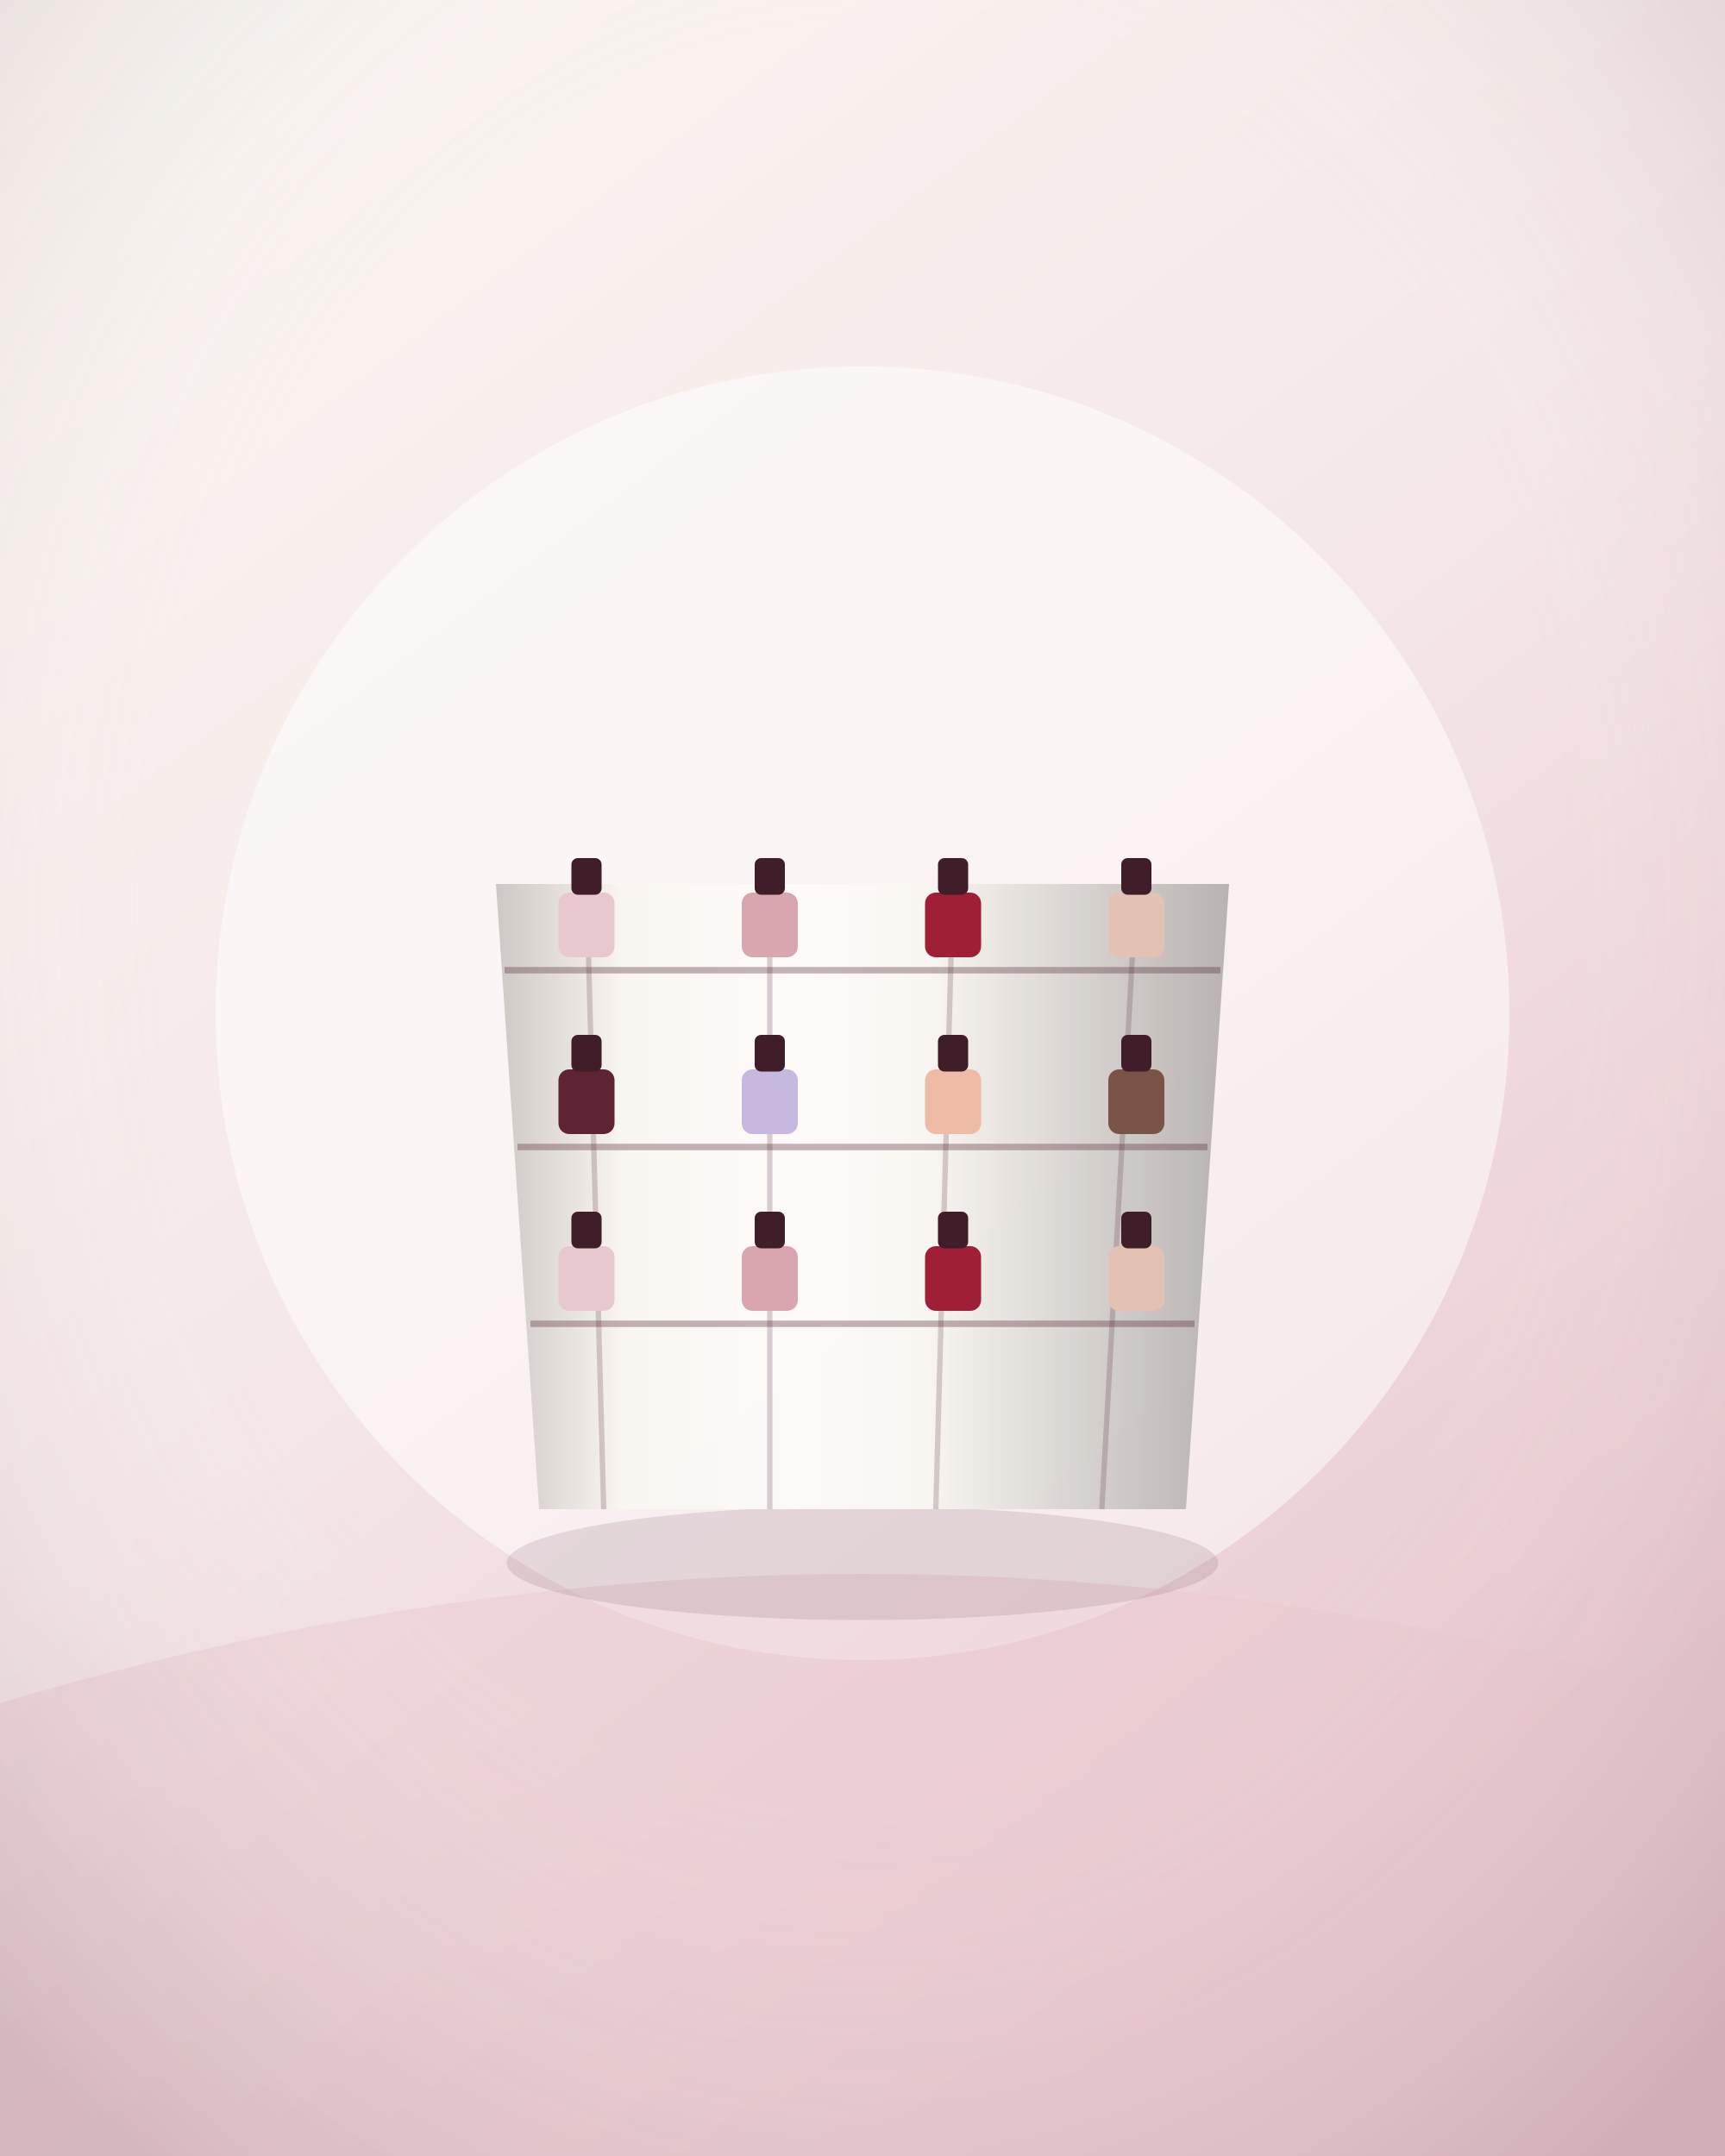
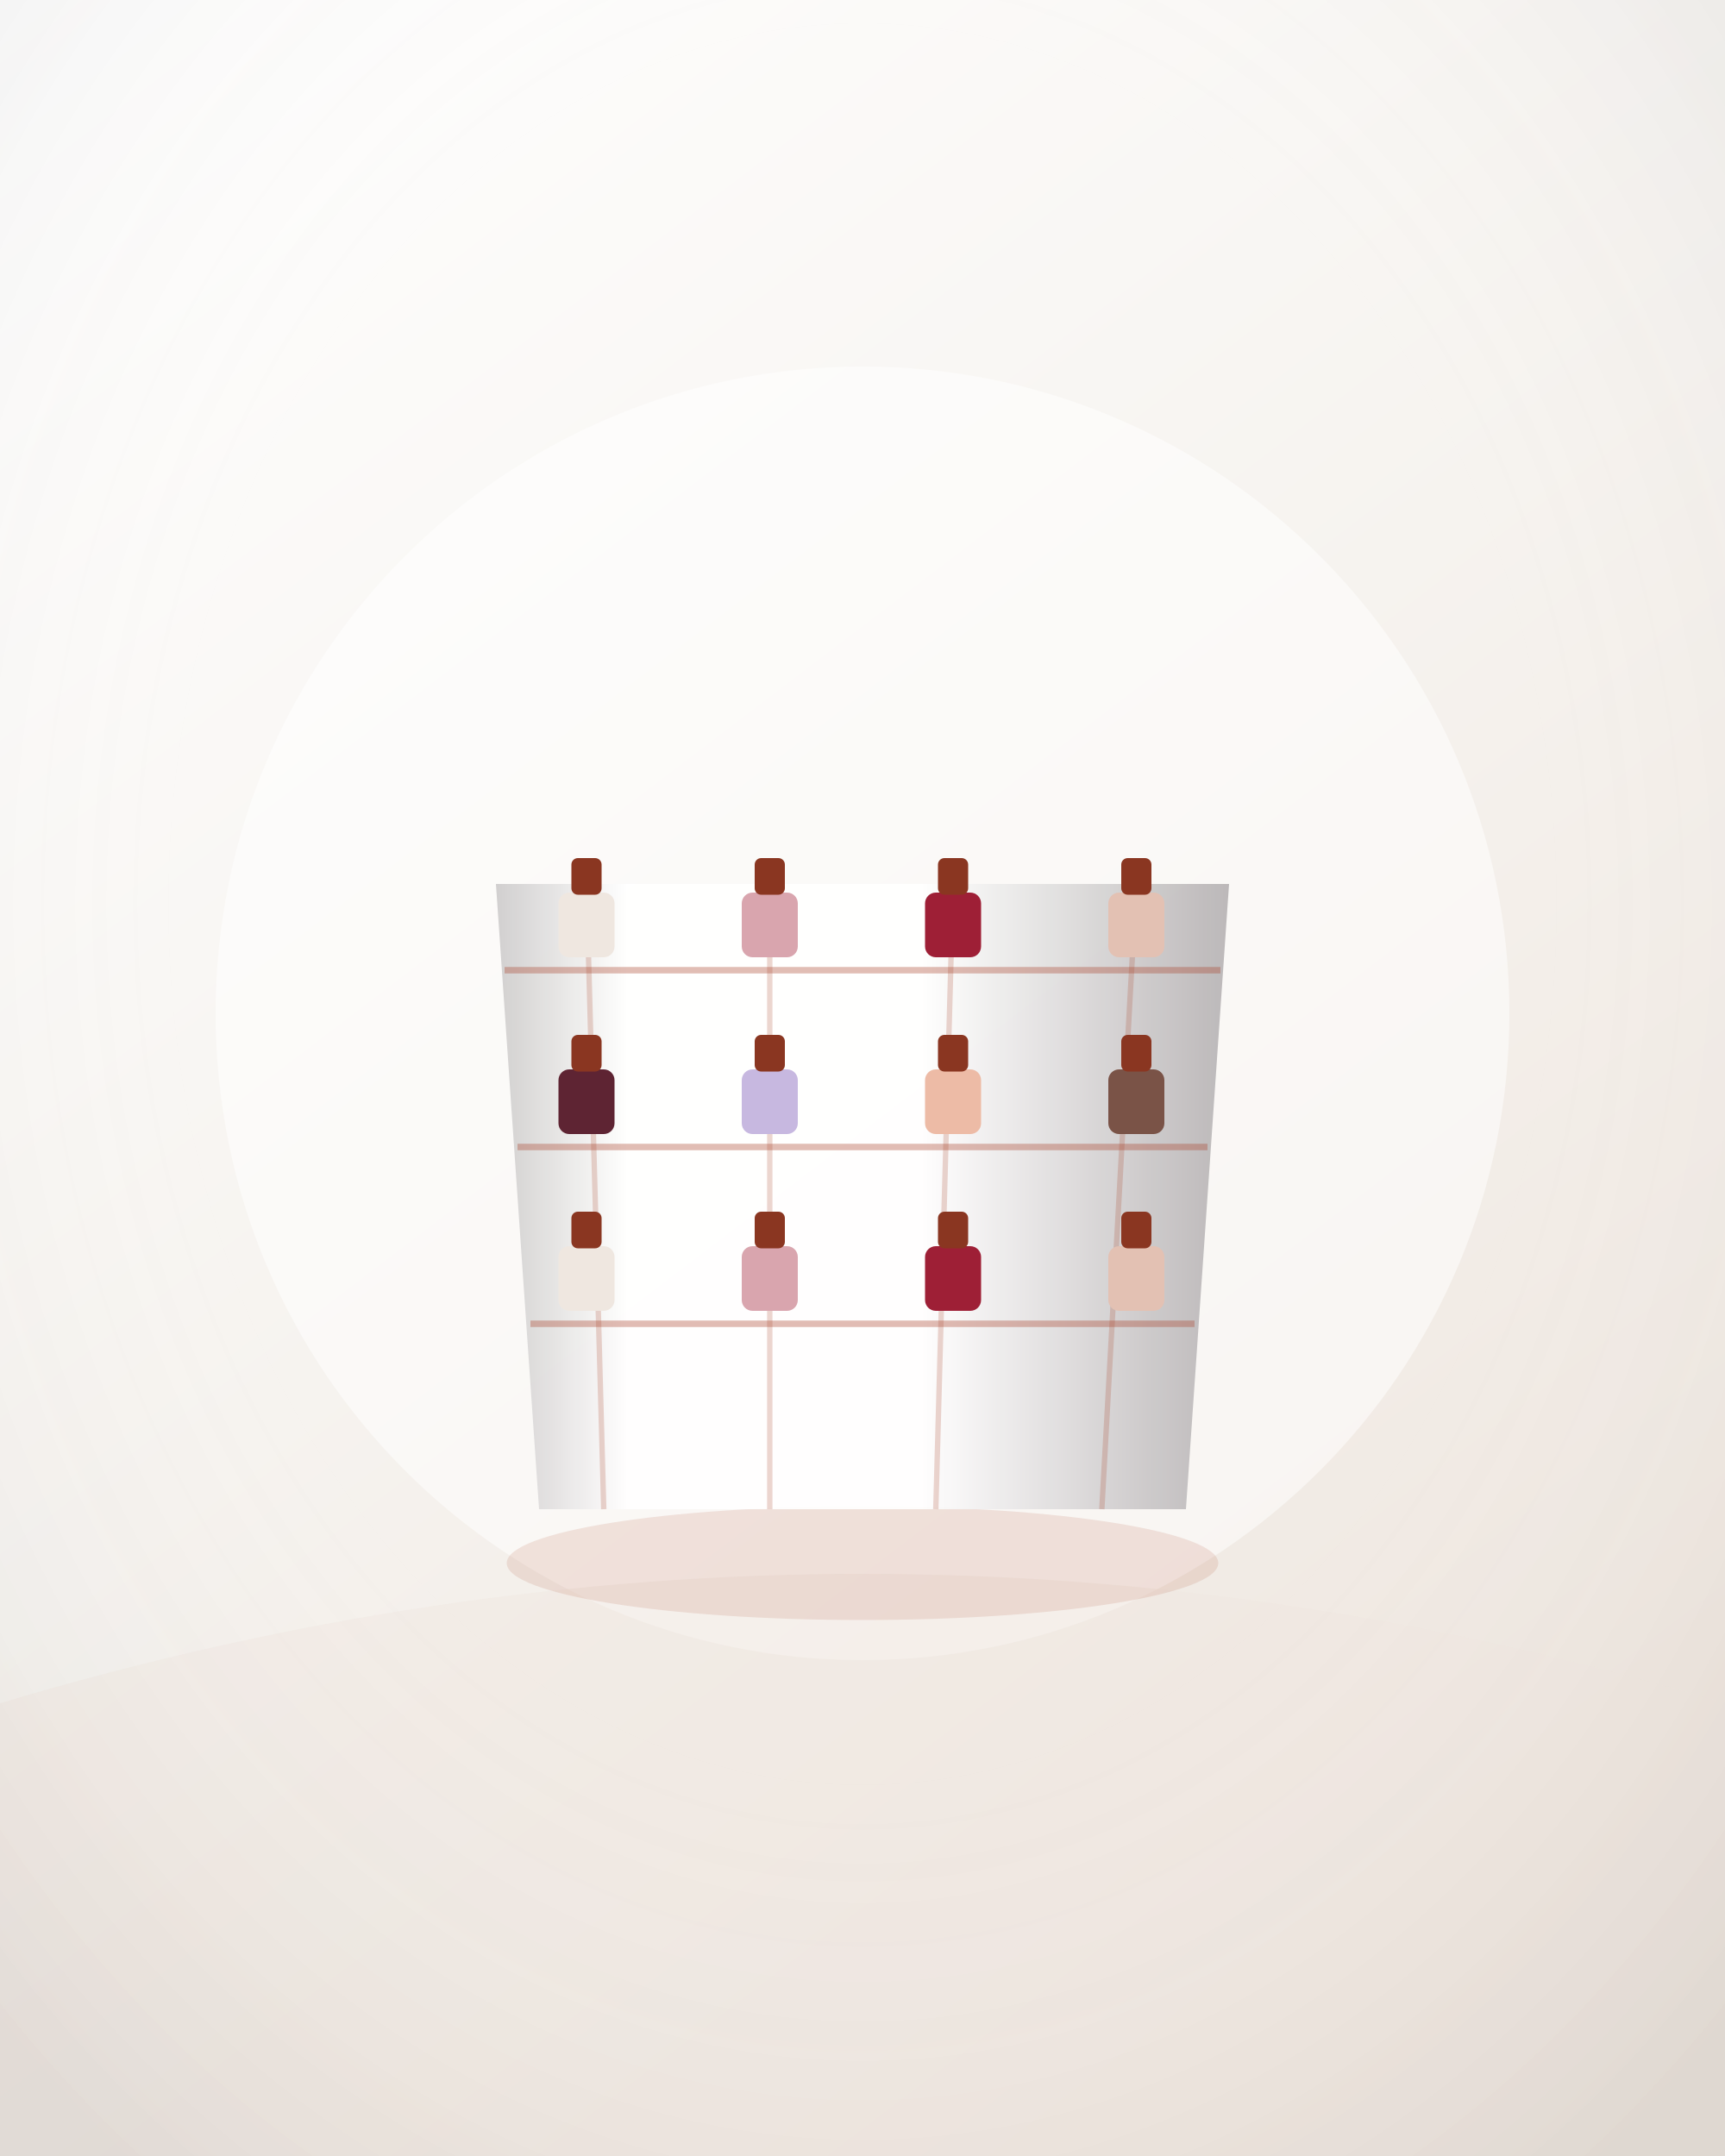
<svg xmlns="http://www.w3.org/2000/svg" viewBox="0 0 800 1000" width="800" height="1000" role="img">
  <defs>
    <linearGradient id="bg104" x1="0" y1="0" x2=".6" y2="1">
-       <stop offset="0" stop-color="#FAF7F2" />
-       <stop offset=".55" stop-color="#F5E7E8" />
-       <stop offset="1" stop-color="#E8C8CF" />
+       <stop offset="0" stop-color="#FFFFFF" />
+       <stop offset=".55" stop-color="#F6F3EF" />
+       <stop offset="1" stop-color="#EFE7E0" />
    </linearGradient>
    <radialGradient id="v105" cx=".5" cy=".42" r=".72">
      <stop offset=".55" stop-color="#fff" stop-opacity="0" />
-       <stop offset="1" stop-color="#572B3A" stop-opacity=".16" />
+       <stop offset="1" stop-color="#141110" stop-opacity=".07" />
    </radialGradient>
    <linearGradient id="g103" x1="0" y1="0" x2="1" y2="0">
-       <stop offset="0" stop-color="#c9c4c1" />
-       <stop offset=".18" stop-color="#FAF7F2" />
-       <stop offset=".42" stop-color="#fdfbf9" />
-       <stop offset=".58" stop-color="#FAF7F2" />
-       <stop offset="1" stop-color="#b2adab" />
+       <stop offset="0" stop-color="#cdcbcb" />
+       <stop offset=".18" stop-color="#FFFFFF" />
+       <stop offset=".42" stop-color="#ffffff" />
+       <stop offset=".58" stop-color="#FFFFFF" />
+       <stop offset="1" stop-color="#b6b3b4" />
    </linearGradient>
  </defs>
  <rect width="800" height="1000" fill="url(#bg104)" />
  <circle cx="400" cy="470" r="300" fill="#fff" opacity=".5" />
-   <path d="M0 1000 L0 790 Q 400 670 800 790 L800 1000 Z" fill="#E8C8CF" opacity=".45" />
+   <path d="M0 1000 L0 790 Q 400 670 800 790 L800 1000 Z" fill="#EFE7E0" opacity=".45" />
  <g transform="translate(400,520) rotate(0) scale(1)">
-     <ellipse cx="0" cy="205" rx="165" ry="26.4" fill="#572B3A" opacity=".13" />
+     <ellipse cx="0" cy="205" rx="165" ry="26.4" fill="#A8432A" opacity=".13" />
    <path d="M-170 -110 L170 -110 L150 180 L-150 180 Z" fill="url(#g103)" opacity=".92" />
-     <path d="M-166 -70 L166 -70" stroke="#572B3A" stroke-width="3" opacity=".35" />
-     <path d="M-160 12 L160 12" stroke="#572B3A" stroke-width="3" opacity=".35" />
-     <path d="M-154 94 L154 94" stroke="#572B3A" stroke-width="3" opacity=".35" />
-     <path d="M-128 -110 L-120 180" stroke="#572B3A" stroke-width="2.5" opacity=".22" />
-     <path d="M-43 -110 L-43 180" stroke="#572B3A" stroke-width="2.5" opacity=".22" />
-     <path d="M42 -110 L34 180" stroke="#572B3A" stroke-width="2.5" opacity=".22" />
-     <path d="M127 -110 L111 180" stroke="#572B3A" stroke-width="2.5" opacity=".22" />
+     <path d="M-166 -70 L166 -70" stroke="#A8432A" stroke-width="3" opacity=".35" />
+     <path d="M-160 12 L160 12" stroke="#A8432A" stroke-width="3" opacity=".35" />
+     <path d="M-154 94 L154 94" stroke="#A8432A" stroke-width="3" opacity=".35" />
+     <path d="M-128 -110 L-120 180" stroke="#A8432A" stroke-width="2.5" opacity=".22" />
+     <path d="M-43 -110 L-43 180" stroke="#A8432A" stroke-width="2.5" opacity=".22" />
+     <path d="M42 -110 L34 180" stroke="#A8432A" stroke-width="2.5" opacity=".22" />
+     <path d="M127 -110 L111 180" stroke="#A8432A" stroke-width="2.5" opacity=".22" />
    <g transform="translate(-128,-92)">
-       <rect x="-13" y="-14" width="26" height="30" rx="5" fill="#E8C8CF" />
-       <rect x="-7" y="-30" width="14" height="17" rx="3" fill="#3F1E2A" />
+       <rect x="-13" y="-14" width="26" height="30" rx="5" fill="#EFE7E0" />
+       <rect x="-7" y="-30" width="14" height="17" rx="3" fill="#8A3621" />
    </g>
    <g transform="translate(-43,-92)">
      <rect x="-13" y="-14" width="26" height="30" rx="5" fill="#D9A5AE" />
-       <rect x="-7" y="-30" width="14" height="17" rx="3" fill="#3F1E2A" />
+       <rect x="-7" y="-30" width="14" height="17" rx="3" fill="#8A3621" />
    </g>
    <g transform="translate(42,-92)">
      <rect x="-13" y="-14" width="26" height="30" rx="5" fill="#9E1F36" />
-       <rect x="-7" y="-30" width="14" height="17" rx="3" fill="#3F1E2A" />
+       <rect x="-7" y="-30" width="14" height="17" rx="3" fill="#8A3621" />
    </g>
    <g transform="translate(127,-92)">
      <rect x="-13" y="-14" width="26" height="30" rx="5" fill="#E3C1B3" />
-       <rect x="-7" y="-30" width="14" height="17" rx="3" fill="#3F1E2A" />
+       <rect x="-7" y="-30" width="14" height="17" rx="3" fill="#8A3621" />
    </g>
    <g transform="translate(-128,-10)">
      <rect x="-13" y="-14" width="26" height="30" rx="5" fill="#5E2433" />
-       <rect x="-7" y="-30" width="14" height="17" rx="3" fill="#3F1E2A" />
+       <rect x="-7" y="-30" width="14" height="17" rx="3" fill="#8A3621" />
    </g>
    <g transform="translate(-43,-10)">
      <rect x="-13" y="-14" width="26" height="30" rx="5" fill="#C7B8E0" />
-       <rect x="-7" y="-30" width="14" height="17" rx="3" fill="#3F1E2A" />
+       <rect x="-7" y="-30" width="14" height="17" rx="3" fill="#8A3621" />
    </g>
    <g transform="translate(42,-10)">
      <rect x="-13" y="-14" width="26" height="30" rx="5" fill="#EDBBA6" />
-       <rect x="-7" y="-30" width="14" height="17" rx="3" fill="#3F1E2A" />
+       <rect x="-7" y="-30" width="14" height="17" rx="3" fill="#8A3621" />
    </g>
    <g transform="translate(127,-10)">
      <rect x="-13" y="-14" width="26" height="30" rx="5" fill="#7A5347" />
-       <rect x="-7" y="-30" width="14" height="17" rx="3" fill="#3F1E2A" />
+       <rect x="-7" y="-30" width="14" height="17" rx="3" fill="#8A3621" />
    </g>
    <g transform="translate(-128,72)">
-       <rect x="-13" y="-14" width="26" height="30" rx="5" fill="#E8C8CF" />
-       <rect x="-7" y="-30" width="14" height="17" rx="3" fill="#3F1E2A" />
+       <rect x="-13" y="-14" width="26" height="30" rx="5" fill="#EFE7E0" />
+       <rect x="-7" y="-30" width="14" height="17" rx="3" fill="#8A3621" />
    </g>
    <g transform="translate(-43,72)">
      <rect x="-13" y="-14" width="26" height="30" rx="5" fill="#D9A5AE" />
-       <rect x="-7" y="-30" width="14" height="17" rx="3" fill="#3F1E2A" />
+       <rect x="-7" y="-30" width="14" height="17" rx="3" fill="#8A3621" />
    </g>
    <g transform="translate(42,72)">
      <rect x="-13" y="-14" width="26" height="30" rx="5" fill="#9E1F36" />
-       <rect x="-7" y="-30" width="14" height="17" rx="3" fill="#3F1E2A" />
+       <rect x="-7" y="-30" width="14" height="17" rx="3" fill="#8A3621" />
    </g>
    <g transform="translate(127,72)">
      <rect x="-13" y="-14" width="26" height="30" rx="5" fill="#E3C1B3" />
-       <rect x="-7" y="-30" width="14" height="17" rx="3" fill="#3F1E2A" />
+       <rect x="-7" y="-30" width="14" height="17" rx="3" fill="#8A3621" />
    </g>
  </g>
  <rect width="800" height="1000" fill="url(#v105)" />
</svg>
